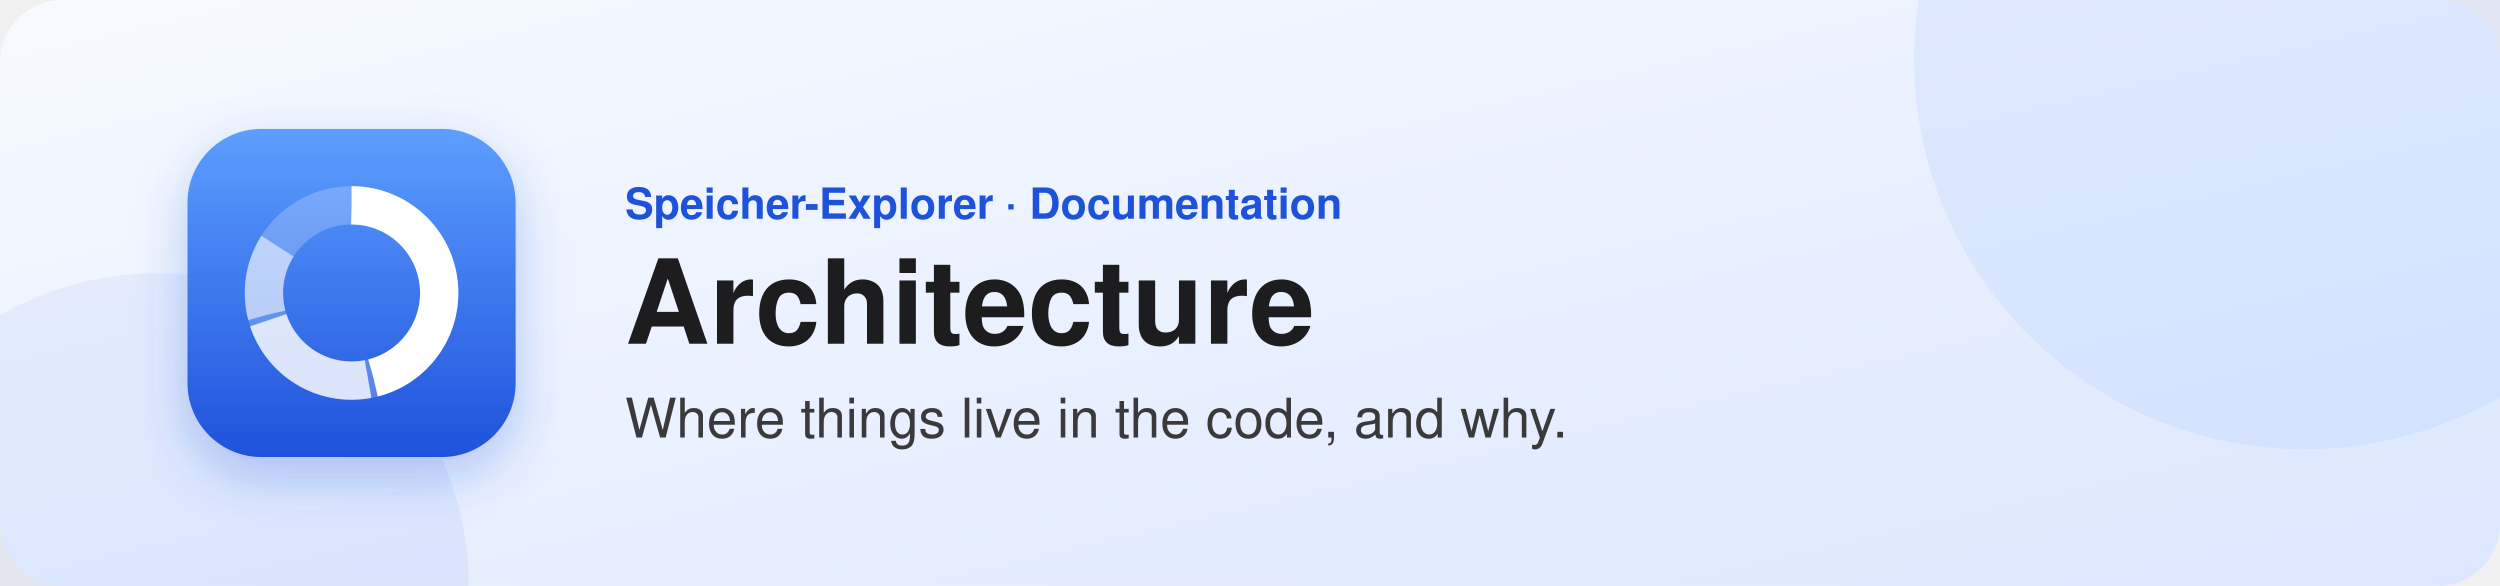
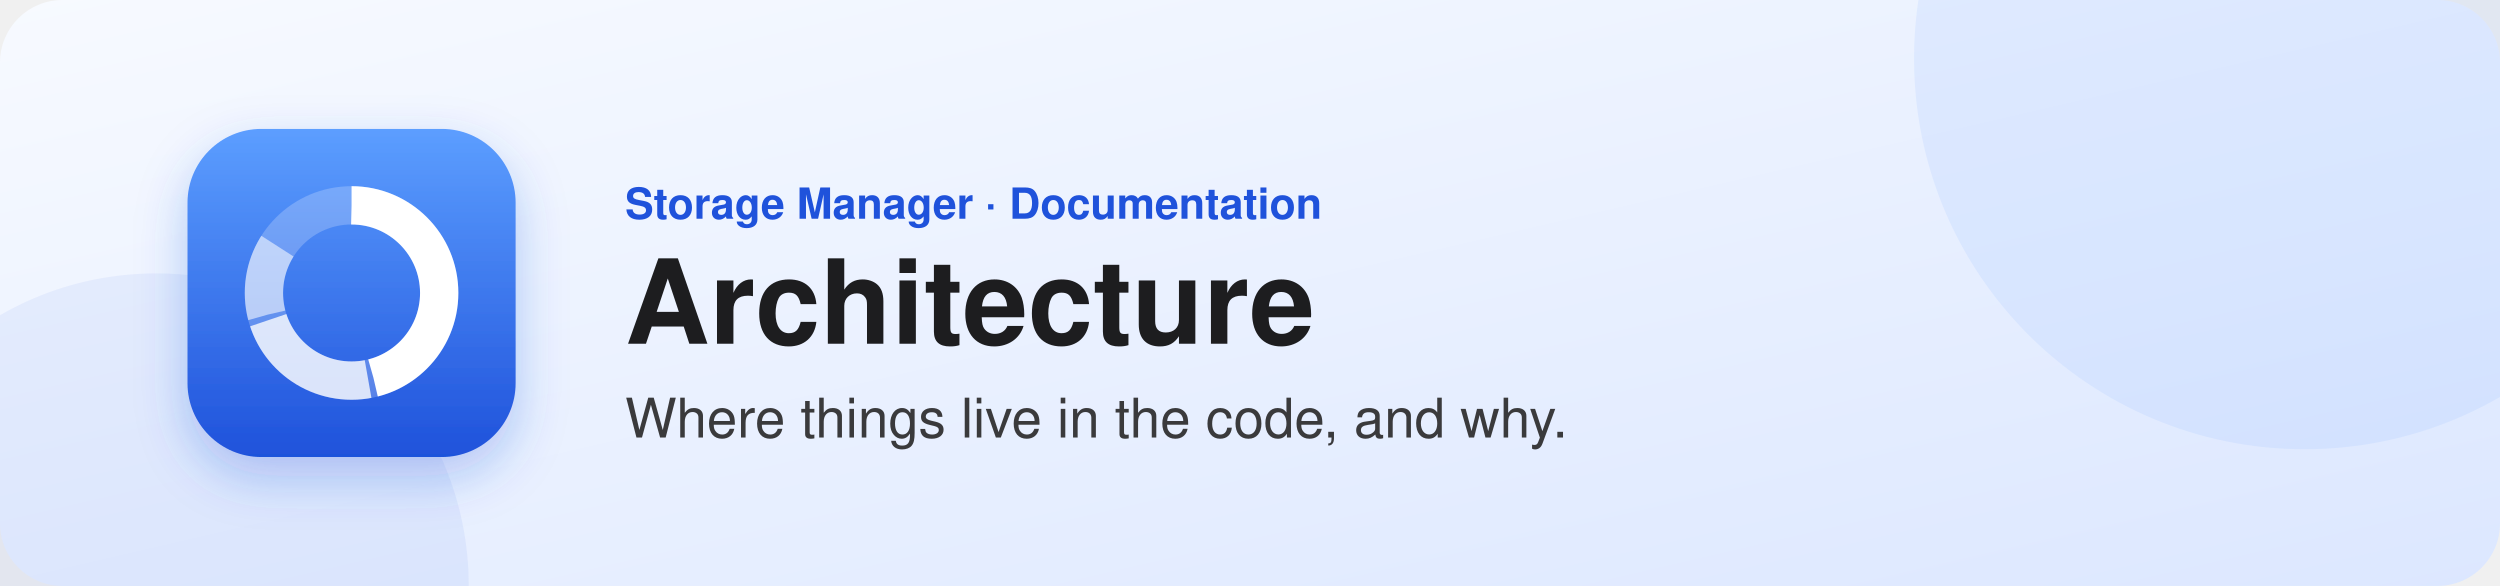
- <svg xmlns="http://www.w3.org/2000/svg" width="1280" height="300" viewBox="0 0 1280 300" role="img" aria-label="Speicher-Explorer – Architecture. Where things live in the code, and why.">
+ <svg xmlns="http://www.w3.org/2000/svg" width="1280" height="300" viewBox="0 0 1280 300" role="img" aria-label="Storage Manager – Architecture. Where things live in the code, and why.">
  <defs>
    <linearGradient id="bg" x1="0" y1="0" x2="1" y2="1">
      <stop offset="0" stop-color="#F7FAFF" />
      <stop offset="1" stop-color="#DCE7FF" />
    </linearGradient>
    <filter id="sh" x="-20%" y="-20%" width="140%" height="150%">
      <feDropShadow dx="0" dy="14" stdDeviation="18" flood-color="#1F52DB" flood-opacity=".28" />
    </filter>
  </defs>
  <rect width="1280" height="300" rx="32" fill="url(#bg)" />
  <circle cx="1180" cy="30" r="200" fill="#5C9EFF" fill-opacity=".10" />
  <circle cx="80" cy="300" r="160" fill="#1F52DB" fill-opacity=".06" />
  <g filter="url(#sh)" transform="translate(96 66) scale(0.7) translate(-96 -100)">
    <defs>
      <linearGradient id="hero" x1="0" y1="0" x2="0" y2="1">
        <stop offset="0" stop-color="#5C9EFF" />
        <stop offset="1" stop-color="#1F52DB" />
      </linearGradient>
    </defs>
    <rect x="96" y="100" width="240" height="240" rx="54.0" fill="url(#hero)" />
    <circle cx="216.0" cy="220.0" r="64.1" fill="none" stroke="#fff" stroke-opacity=".22" stroke-width="28.0" />
    <circle cx="216.0" cy="220.0" r="64.1" fill="none" stroke="#fff" stroke-opacity="1" stroke-width="28.0" stroke-dasharray="185.21 402.63" stroke-dashoffset="0.00" transform="rotate(-90 216.0 220.0)" />
    <circle cx="216.0" cy="220.0" r="64.1" fill="none" stroke="#fff" stroke-opacity="0.78" stroke-width="28.0" stroke-dasharray="92.60 402.63" stroke-dashoffset="-189.23" transform="rotate(-90 216.0 220.0)" />
    <circle cx="216.0" cy="220.0" r="64.1" fill="none" stroke="#fff" stroke-opacity="0.55" stroke-width="28.0" stroke-dasharray="52.34 402.63" stroke-dashoffset="-285.86" transform="rotate(-90 216.0 220.0)" />
  </g>
-   <text x="320" y="112" font-family="-apple-system, BlinkMacSystemFont, 'SF Pro Display', 'SF Pro Text', 'Helvetica Neue', Helvetica, Arial, sans-serif" text-anchor="start" font-size="22" font-weight="600" fill="#1F52DB">Speicher-Explorer · Documentation</text>
+   <text x="320" y="112" font-family="-apple-system, BlinkMacSystemFont, 'SF Pro Display', 'SF Pro Text', 'Helvetica Neue', Helvetica, Arial, sans-serif" text-anchor="start" font-size="22" font-weight="600" fill="#1F52DB">Storage Manager · Documentation</text>
  <text x="320" y="176" font-family="-apple-system, BlinkMacSystemFont, 'SF Pro Display', 'SF Pro Text', 'Helvetica Neue', Helvetica, Arial, sans-serif" text-anchor="start" font-size="60" font-weight="700" fill="#1D1D1F">Architecture</text>
  <text x="320" y="224" font-family="-apple-system, BlinkMacSystemFont, 'SF Pro Display', 'SF Pro Text', 'Helvetica Neue', Helvetica, Arial, sans-serif" text-anchor="start" font-size="28" font-weight="400" fill="#3A3A3C">Where things live in the code, and why.</text>
</svg>
